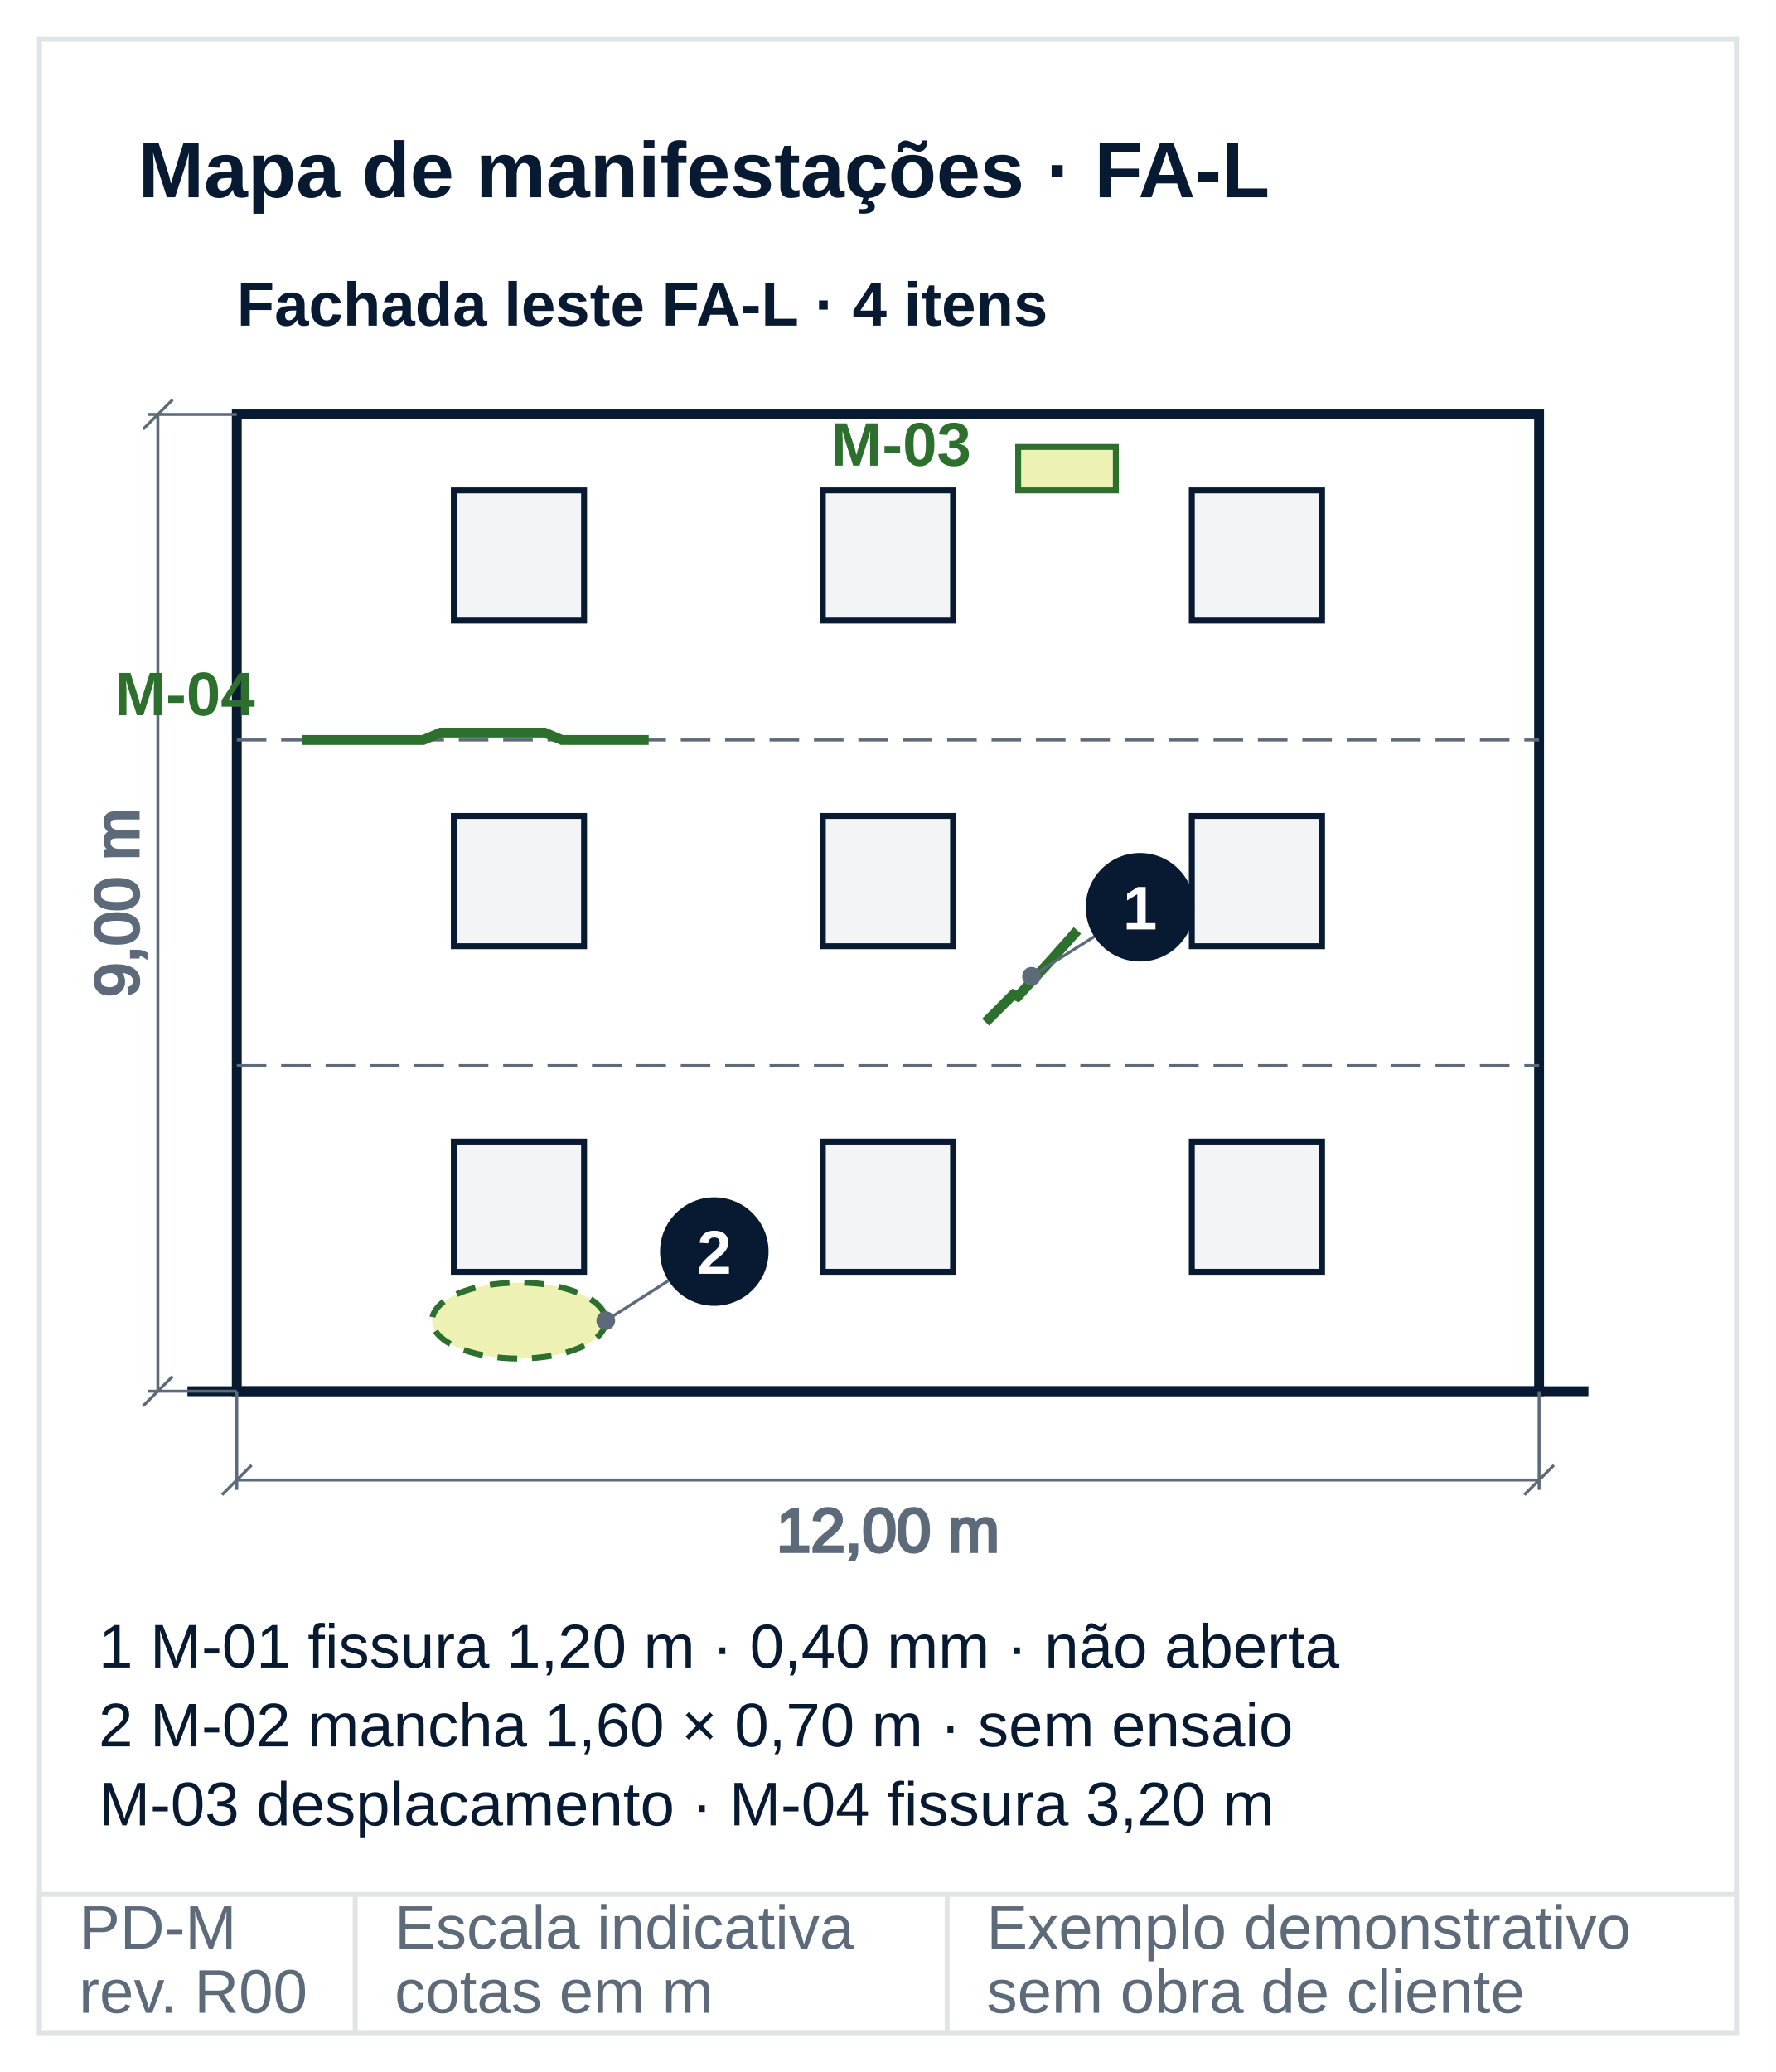
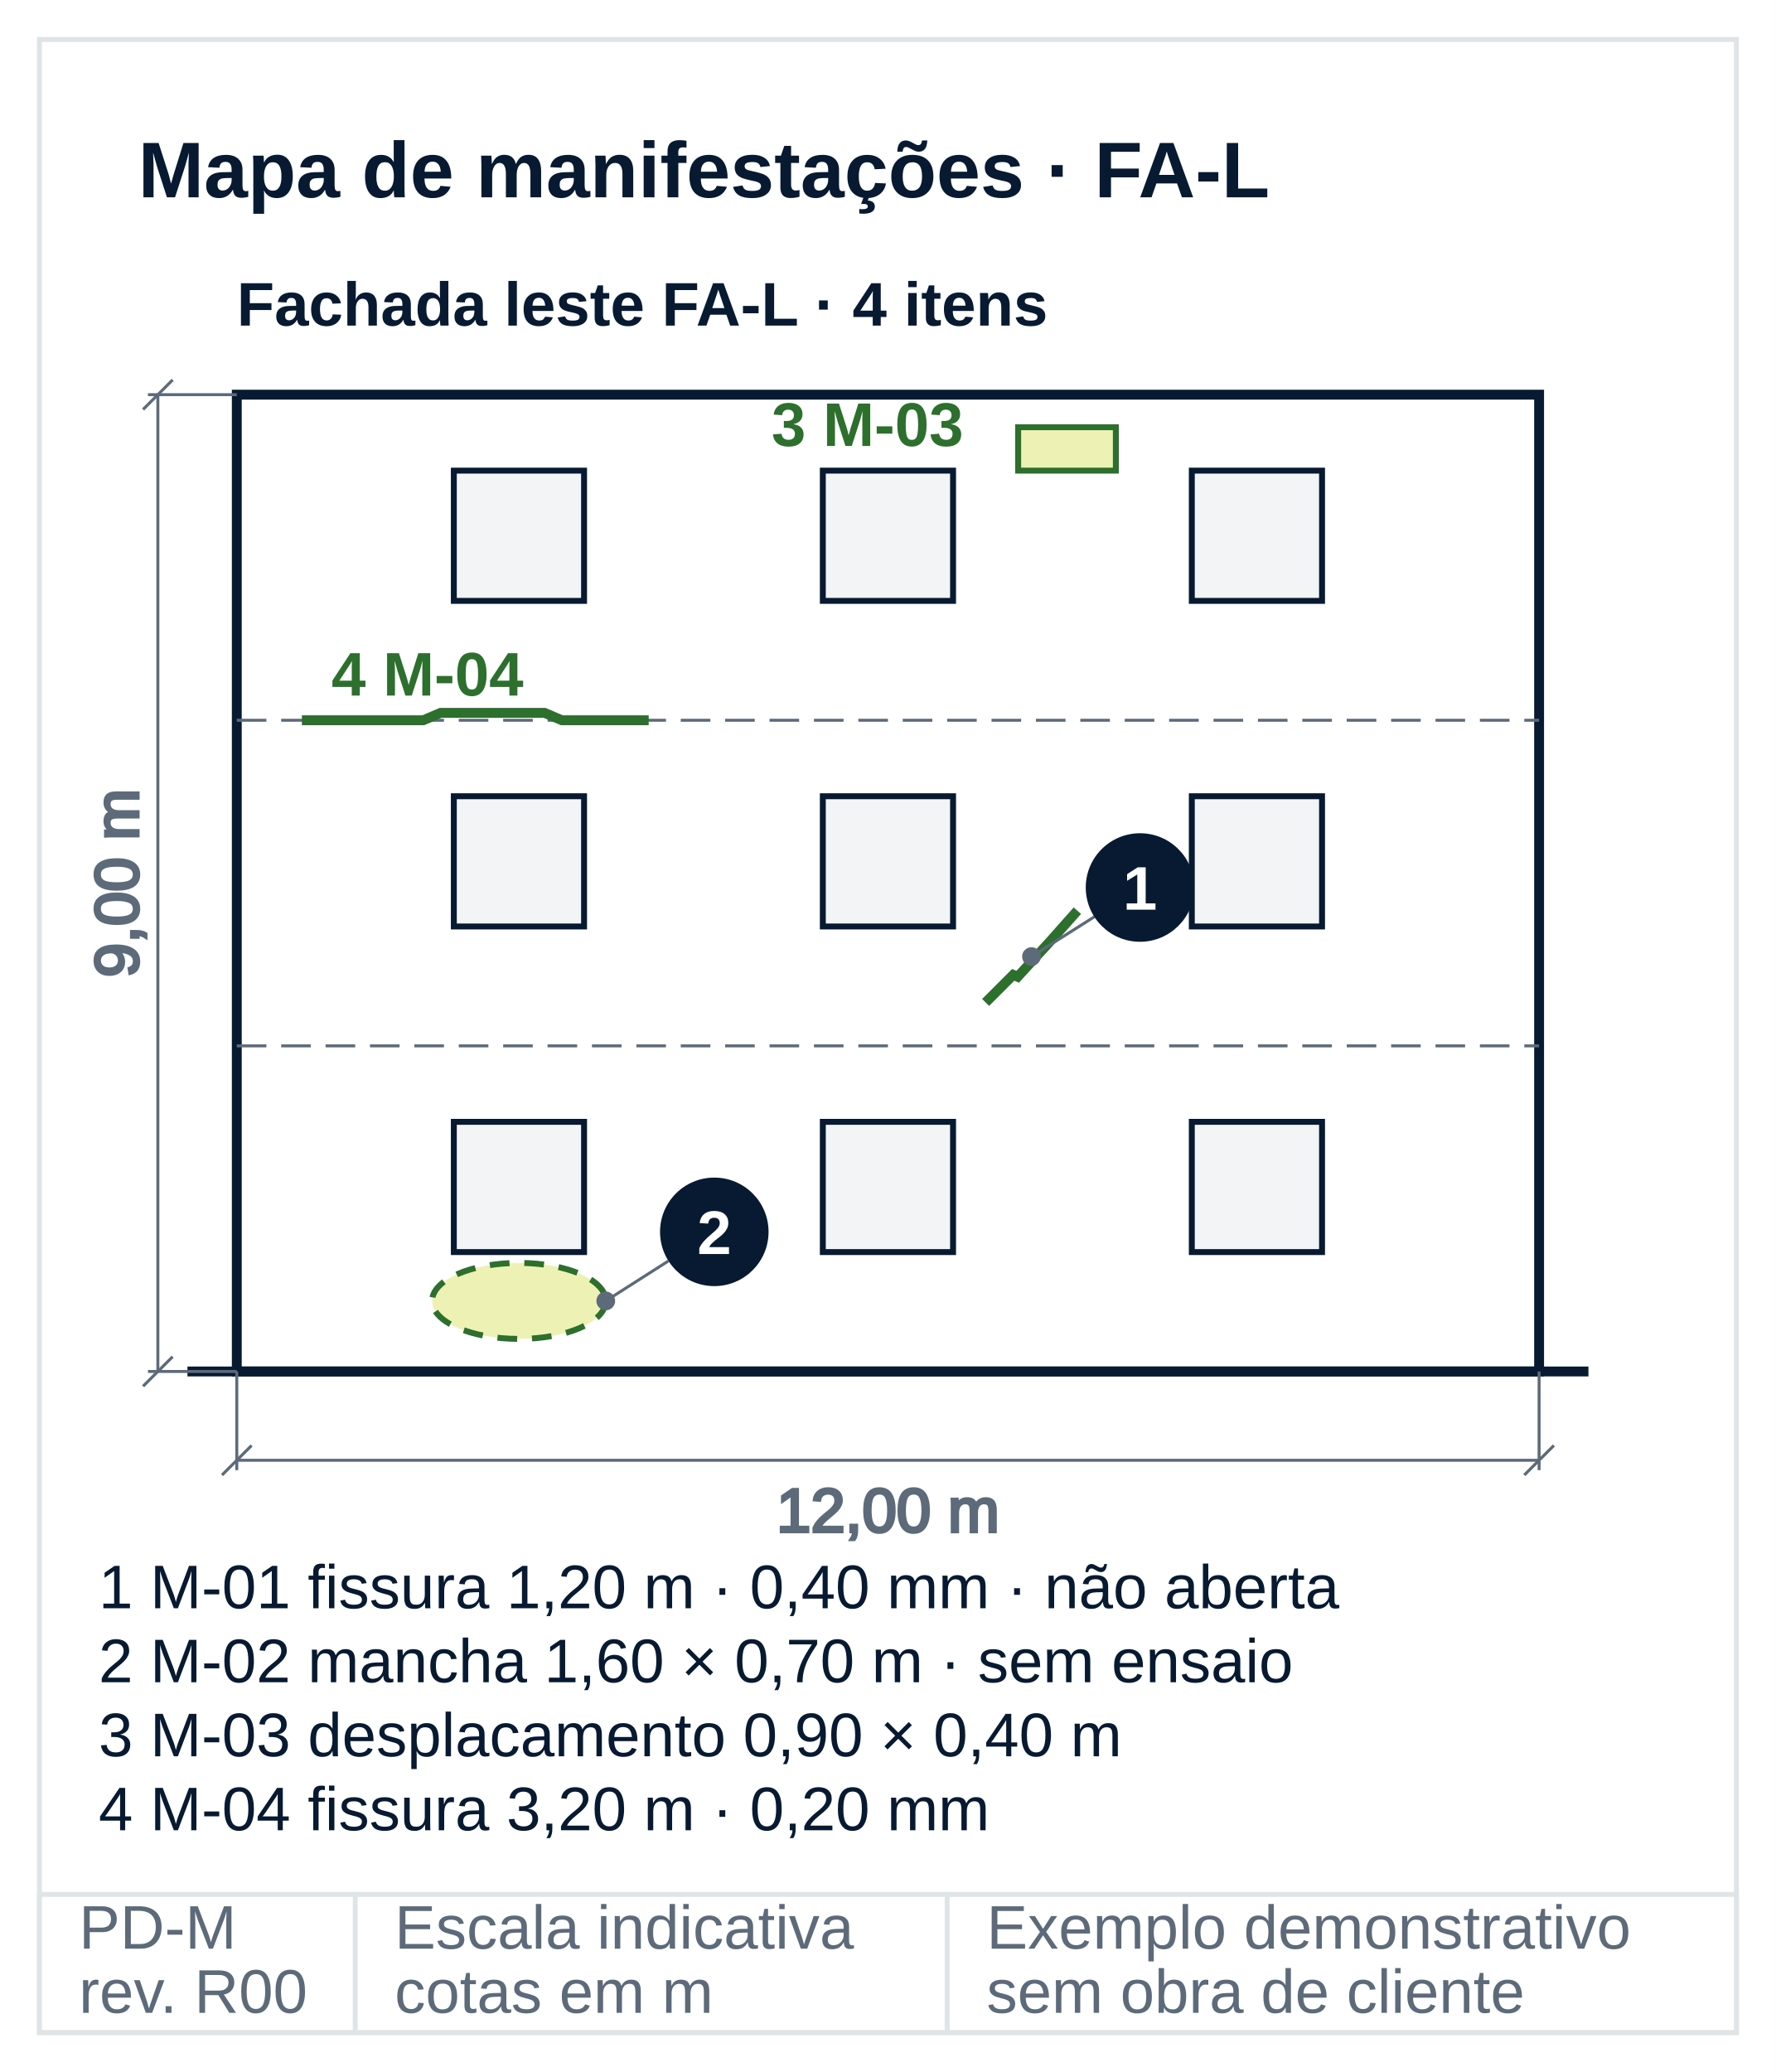
<svg xmlns="http://www.w3.org/2000/svg" viewBox="0 0 360 420" role="img" aria-labelledby="inspecao-fachada-mobile-title inspecao-fachada-mobile-desc" font-family="Archivo Var, Arial, Helvetica, sans-serif" fill="#071a31">
  <rect x="0" y="0" width="360" height="420" fill="#ffffff" />
  <rect x="8" y="8" width="344" height="404" fill="#ffffff" stroke="#dfe4e6" />
  <text x="28" y="40" font-size="16" font-weight="650">Mapa de manifestações · FA-L</text>
  <text x="48" y="66" font-size="12.5" font-weight="650">Fachada leste FA-L · 4 itens</text>
-   <rect x="48" y="84" width="264" height="198" fill="#ffffff" stroke="#071a31" stroke-width="2" />
-   <line x1="38" y1="282" x2="322" y2="282" stroke="#071a31" stroke-width="2" />
-   <line x1="48" y1="216" x2="312" y2="216" stroke="#5d6a7a" stroke-width="0.6" stroke-dasharray="6 3" />
-   <line x1="48" y1="150" x2="312" y2="150" stroke="#5d6a7a" stroke-width="0.6" stroke-dasharray="6 3" />
-   <rect x="92" y="231.4" width="26.4" height="26.4" fill="#f3f4f5" stroke="#071a31" stroke-width="1.2" />
-   <rect x="166.8" y="231.4" width="26.4" height="26.4" fill="#f3f4f5" stroke="#071a31" stroke-width="1.2" />
-   <rect x="241.6" y="231.4" width="26.4" height="26.4" fill="#f3f4f5" stroke="#071a31" stroke-width="1.2" />
-   <rect x="92" y="165.4" width="26.4" height="26.4" fill="#f3f4f5" stroke="#071a31" stroke-width="1.2" />
-   <rect x="166.8" y="165.4" width="26.4" height="26.4" fill="#f3f4f5" stroke="#071a31" stroke-width="1.2" />
-   <rect x="241.6" y="165.4" width="26.4" height="26.4" fill="#f3f4f5" stroke="#071a31" stroke-width="1.2" />
-   <rect x="92" y="99.4" width="26.4" height="26.4" fill="#f3f4f5" stroke="#071a31" stroke-width="1.2" />
-   <rect x="166.8" y="99.4" width="26.4" height="26.4" fill="#f3f4f5" stroke="#071a31" stroke-width="1.2" />
-   <rect x="241.6" y="99.4" width="26.4" height="26.4" fill="#f3f4f5" stroke="#071a31" stroke-width="1.2" />
-   <path d="M199.8 207.2l5.6 -5.6l0.9 0.4l6.5 -7.1l5.6 -6.3" fill="none" stroke="#2d6f2d" stroke-width="2" />
+   <rect x="48" y="80" width="264" height="198" fill="#ffffff" stroke="#071a31" stroke-width="2" />
+   <line x1="38" y1="278" x2="322" y2="278" stroke="#071a31" stroke-width="2" />
+   <line x1="48" y1="212" x2="312" y2="212" stroke="#5d6a7a" stroke-width="0.6" stroke-dasharray="6 3" />
+   <line x1="48" y1="146" x2="312" y2="146" stroke="#5d6a7a" stroke-width="0.6" stroke-dasharray="6 3" />
+   <rect x="92" y="227.4" width="26.4" height="26.4" fill="#f3f4f5" stroke="#071a31" stroke-width="1.2" />
+   <rect x="166.8" y="227.4" width="26.4" height="26.4" fill="#f3f4f5" stroke="#071a31" stroke-width="1.2" />
+   <rect x="241.6" y="227.4" width="26.4" height="26.4" fill="#f3f4f5" stroke="#071a31" stroke-width="1.2" />
+   <rect x="92" y="161.4" width="26.4" height="26.4" fill="#f3f4f5" stroke="#071a31" stroke-width="1.2" />
+   <rect x="166.8" y="161.4" width="26.4" height="26.4" fill="#f3f4f5" stroke="#071a31" stroke-width="1.2" />
+   <rect x="241.6" y="161.4" width="26.4" height="26.4" fill="#f3f4f5" stroke="#071a31" stroke-width="1.2" />
+   <rect x="92" y="95.4" width="26.4" height="26.4" fill="#f3f4f5" stroke="#071a31" stroke-width="1.2" />
+   <rect x="166.8" y="95.4" width="26.4" height="26.4" fill="#f3f4f5" stroke="#071a31" stroke-width="1.2" />
+   <rect x="241.6" y="95.4" width="26.4" height="26.4" fill="#f3f4f5" stroke="#071a31" stroke-width="1.2" />
+   <path d="M199.8 203.2l5.6 -5.6l0.9 0.4l6.5 -7.1l5.6 -6.3" fill="none" stroke="#2d6f2d" stroke-width="2" />
  <g stroke="#5d6a7a" stroke-width="0.6">
-     <line x1="221.9" y1="189.8" x2="209.1" y2="197.9" />
-     <circle cx="209.1" cy="197.9" r="1.6" fill="#5d6a7a" />
+     <line x1="221.9" y1="185.8" x2="209.1" y2="193.9" />
+     <circle cx="209.1" cy="193.9" r="1.6" fill="#5d6a7a" />
  </g>
-   <g transform="translate(231.1 183.9)">
+   <g transform="translate(231.1 179.9)">
    <circle r="11" fill="#071a31" />
    <text y="4.5" text-anchor="middle" font-size="12.5" font-weight="700" fill="#ffffff">1</text>
  </g>
-   <ellipse cx="105.2" cy="267.7" rx="17.6" ry="7.7" fill="#ced62a" fill-opacity=".35" stroke="#2d6f2d" stroke-width="1.2" stroke-dasharray="4 3" />
+   <ellipse cx="105.2" cy="263.7" rx="17.6" ry="7.7" fill="#ced62a" fill-opacity=".35" stroke="#2d6f2d" stroke-width="1.2" stroke-dasharray="4 3" />
  <g stroke="#5d6a7a" stroke-width="0.6">
-     <line x1="135.5" y1="259.6" x2="122.8" y2="267.7" />
-     <circle cx="122.8" cy="267.7" r="1.6" fill="#5d6a7a" />
+     <line x1="135.5" y1="255.6" x2="122.8" y2="263.7" />
+     <circle cx="122.8" cy="263.7" r="1.6" fill="#5d6a7a" />
  </g>
-   <g transform="translate(144.8 253.7)">
+   <g transform="translate(144.8 249.7)">
    <circle r="11" fill="#071a31" />
    <text y="4.5" text-anchor="middle" font-size="12.5" font-weight="700" fill="#ffffff">2</text>
  </g>
-   <rect x="206.4" y="90.6" width="19.8" height="8.8" fill="#ced62a" fill-opacity=".35" stroke="#2d6f2d" stroke-width="1.2" />
-   <path d="M61.2 150h24.6l3.5 -1.5h21.1l3.5 1.5h17.6" fill="none" stroke="#2d6f2d" stroke-width="2" />
+   <rect x="206.4" y="86.6" width="19.8" height="8.8" fill="#ced62a" fill-opacity=".35" stroke="#2d6f2d" stroke-width="1.2" />
+   <path d="M61.2 146h24.6l3.5 -1.5h21.1l3.5 1.5h17.6" fill="none" stroke="#2d6f2d" stroke-width="2" />
  <g stroke="#5d6a7a" stroke-width="0.6" fill="#5d6a7a">
-     <line x1="48" y1="300" x2="312" y2="300" />
-     <path d="M45 303L51 297" />
-     <path d="M309 303L315 297" />
-     <line x1="48" y1="282" x2="48" y2="302" />
-     <line x1="312" y1="282" x2="312" y2="302" />
-     <text x="180" y="314.5" font-size="12.5" text-anchor="middle">12,00 m</text>
-     <line x1="32" y1="84" x2="32" y2="282" />
-     <path d="M29 87L35 81" />
-     <path d="M29 285L35 279" />
-     <line x1="48" y1="84" x2="30" y2="84" />
-     <line x1="48" y1="282" x2="30" y2="282" />
-     <text x="28" y="183" font-size="12.5" text-anchor="middle" transform="rotate(-90 28 183)">9,00 m</text>
+     <line x1="48" y1="296" x2="312" y2="296" />
+     <path d="M45 299L51 293" />
+     <path d="M309 299L315 293" />
+     <line x1="48" y1="278" x2="48" y2="298" />
+     <line x1="312" y1="278" x2="312" y2="298" />
+     <text x="180" y="310.5" font-size="12.5" text-anchor="middle">12,00 m</text>
+     <line x1="32" y1="80" x2="32" y2="278" />
+     <path d="M29 83L35 77" />
+     <path d="M29 281L35 275" />
+     <line x1="48" y1="80" x2="30" y2="80" />
+     <line x1="48" y1="278" x2="30" y2="278" />
+     <text x="28" y="179" font-size="12.5" text-anchor="middle" transform="rotate(-90 28 179)">9,00 m</text>
  </g>
-   <text x="168.4" y="94.4" font-size="12.5" fill="#2d6f2d" font-weight="650">M-03</text>
-   <text x="23.2" y="145" font-size="12.5" fill="#2d6f2d" font-weight="650">M-04</text>
-   <text x="20" y="338" font-size="12.5">1 M-01 fissura 1,20 m · 0,40 mm · não aberta</text>
-   <text x="20" y="354" font-size="12.5">2 M-02 mancha 1,60 × 0,70 m · sem ensaio</text>
-   <text x="20" y="370" font-size="12.5">M-03 desplacamento · M-04 fissura 3,20 m</text>
+   <text x="156.4" y="90.4" font-size="12.5" fill="#2d6f2d" font-weight="650">3 M-03</text>
+   <text x="67.2" y="141" font-size="12.5" fill="#2d6f2d" font-weight="650">4 M-04</text>
+   <text x="20" y="326" font-size="12.5">1 M-01 fissura 1,20 m · 0,40 mm · não aberta</text>
+   <text x="20" y="341" font-size="12.5">2 M-02 mancha 1,60 × 0,70 m · sem ensaio</text>
+   <text x="20" y="356" font-size="12.5">3 M-03 desplacamento 0,90 × 0,40 m</text>
+   <text x="20" y="371" font-size="12.5">4 M-04 fissura 3,20 m · 0,20 mm</text>
  <g id="inspecao-fachada-m-carimbo">
    <rect x="8" y="384" width="344" height="28" fill="#ffffff" stroke="#dfe4e6" />
    <line x1="72" y1="384" x2="72" y2="412" stroke="#dfe4e6" />
    <line x1="192" y1="384" x2="192" y2="412" stroke="#dfe4e6" />
    <text x="16" y="395" font-size="12.5" fill="#5d6a7a">PD-M</text>
    <text x="16" y="408" font-size="12.5" fill="#5d6a7a">rev. R00</text>
    <text x="80" y="395" font-size="12.5" fill="#5d6a7a">Escala indicativa</text>
    <text x="80" y="408" font-size="12.5" fill="#5d6a7a">cotas em m</text>
    <text x="200" y="395" font-size="12.5" fill="#5d6a7a">Exemplo demonstrativo</text>
    <text x="200" y="408" font-size="12.5" fill="#5d6a7a">sem obra de cliente</text>
  </g>
</svg>
